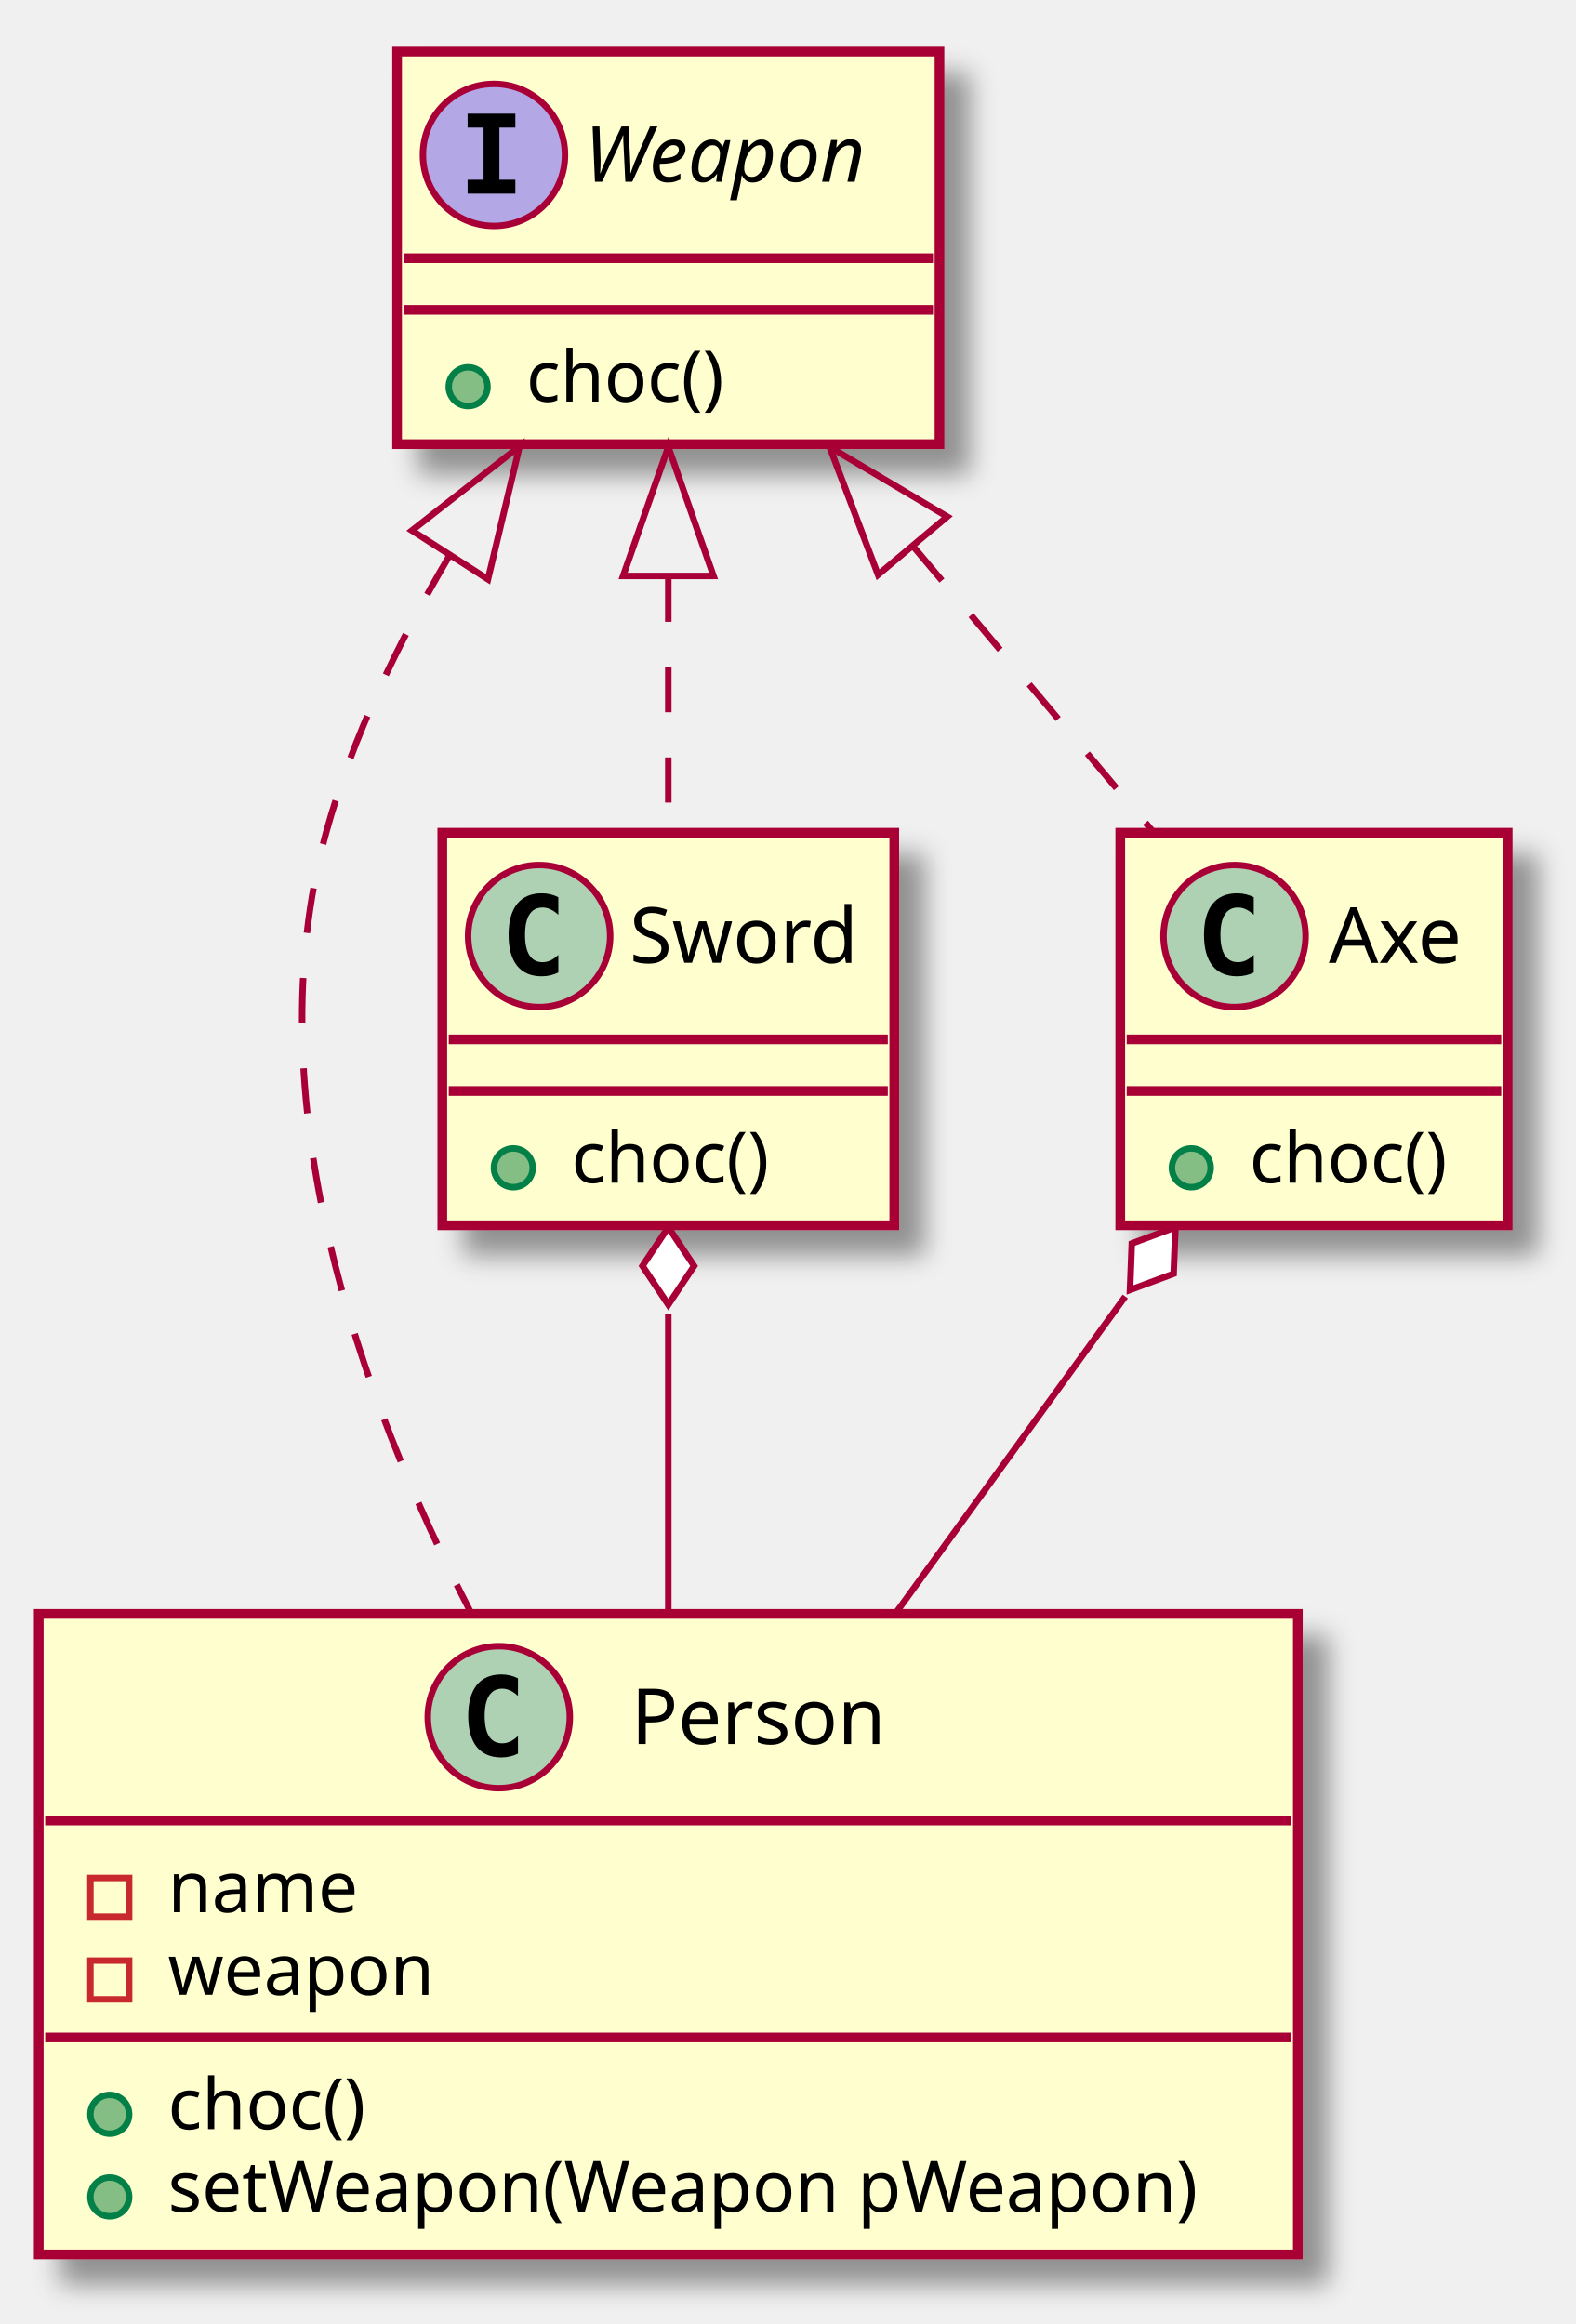
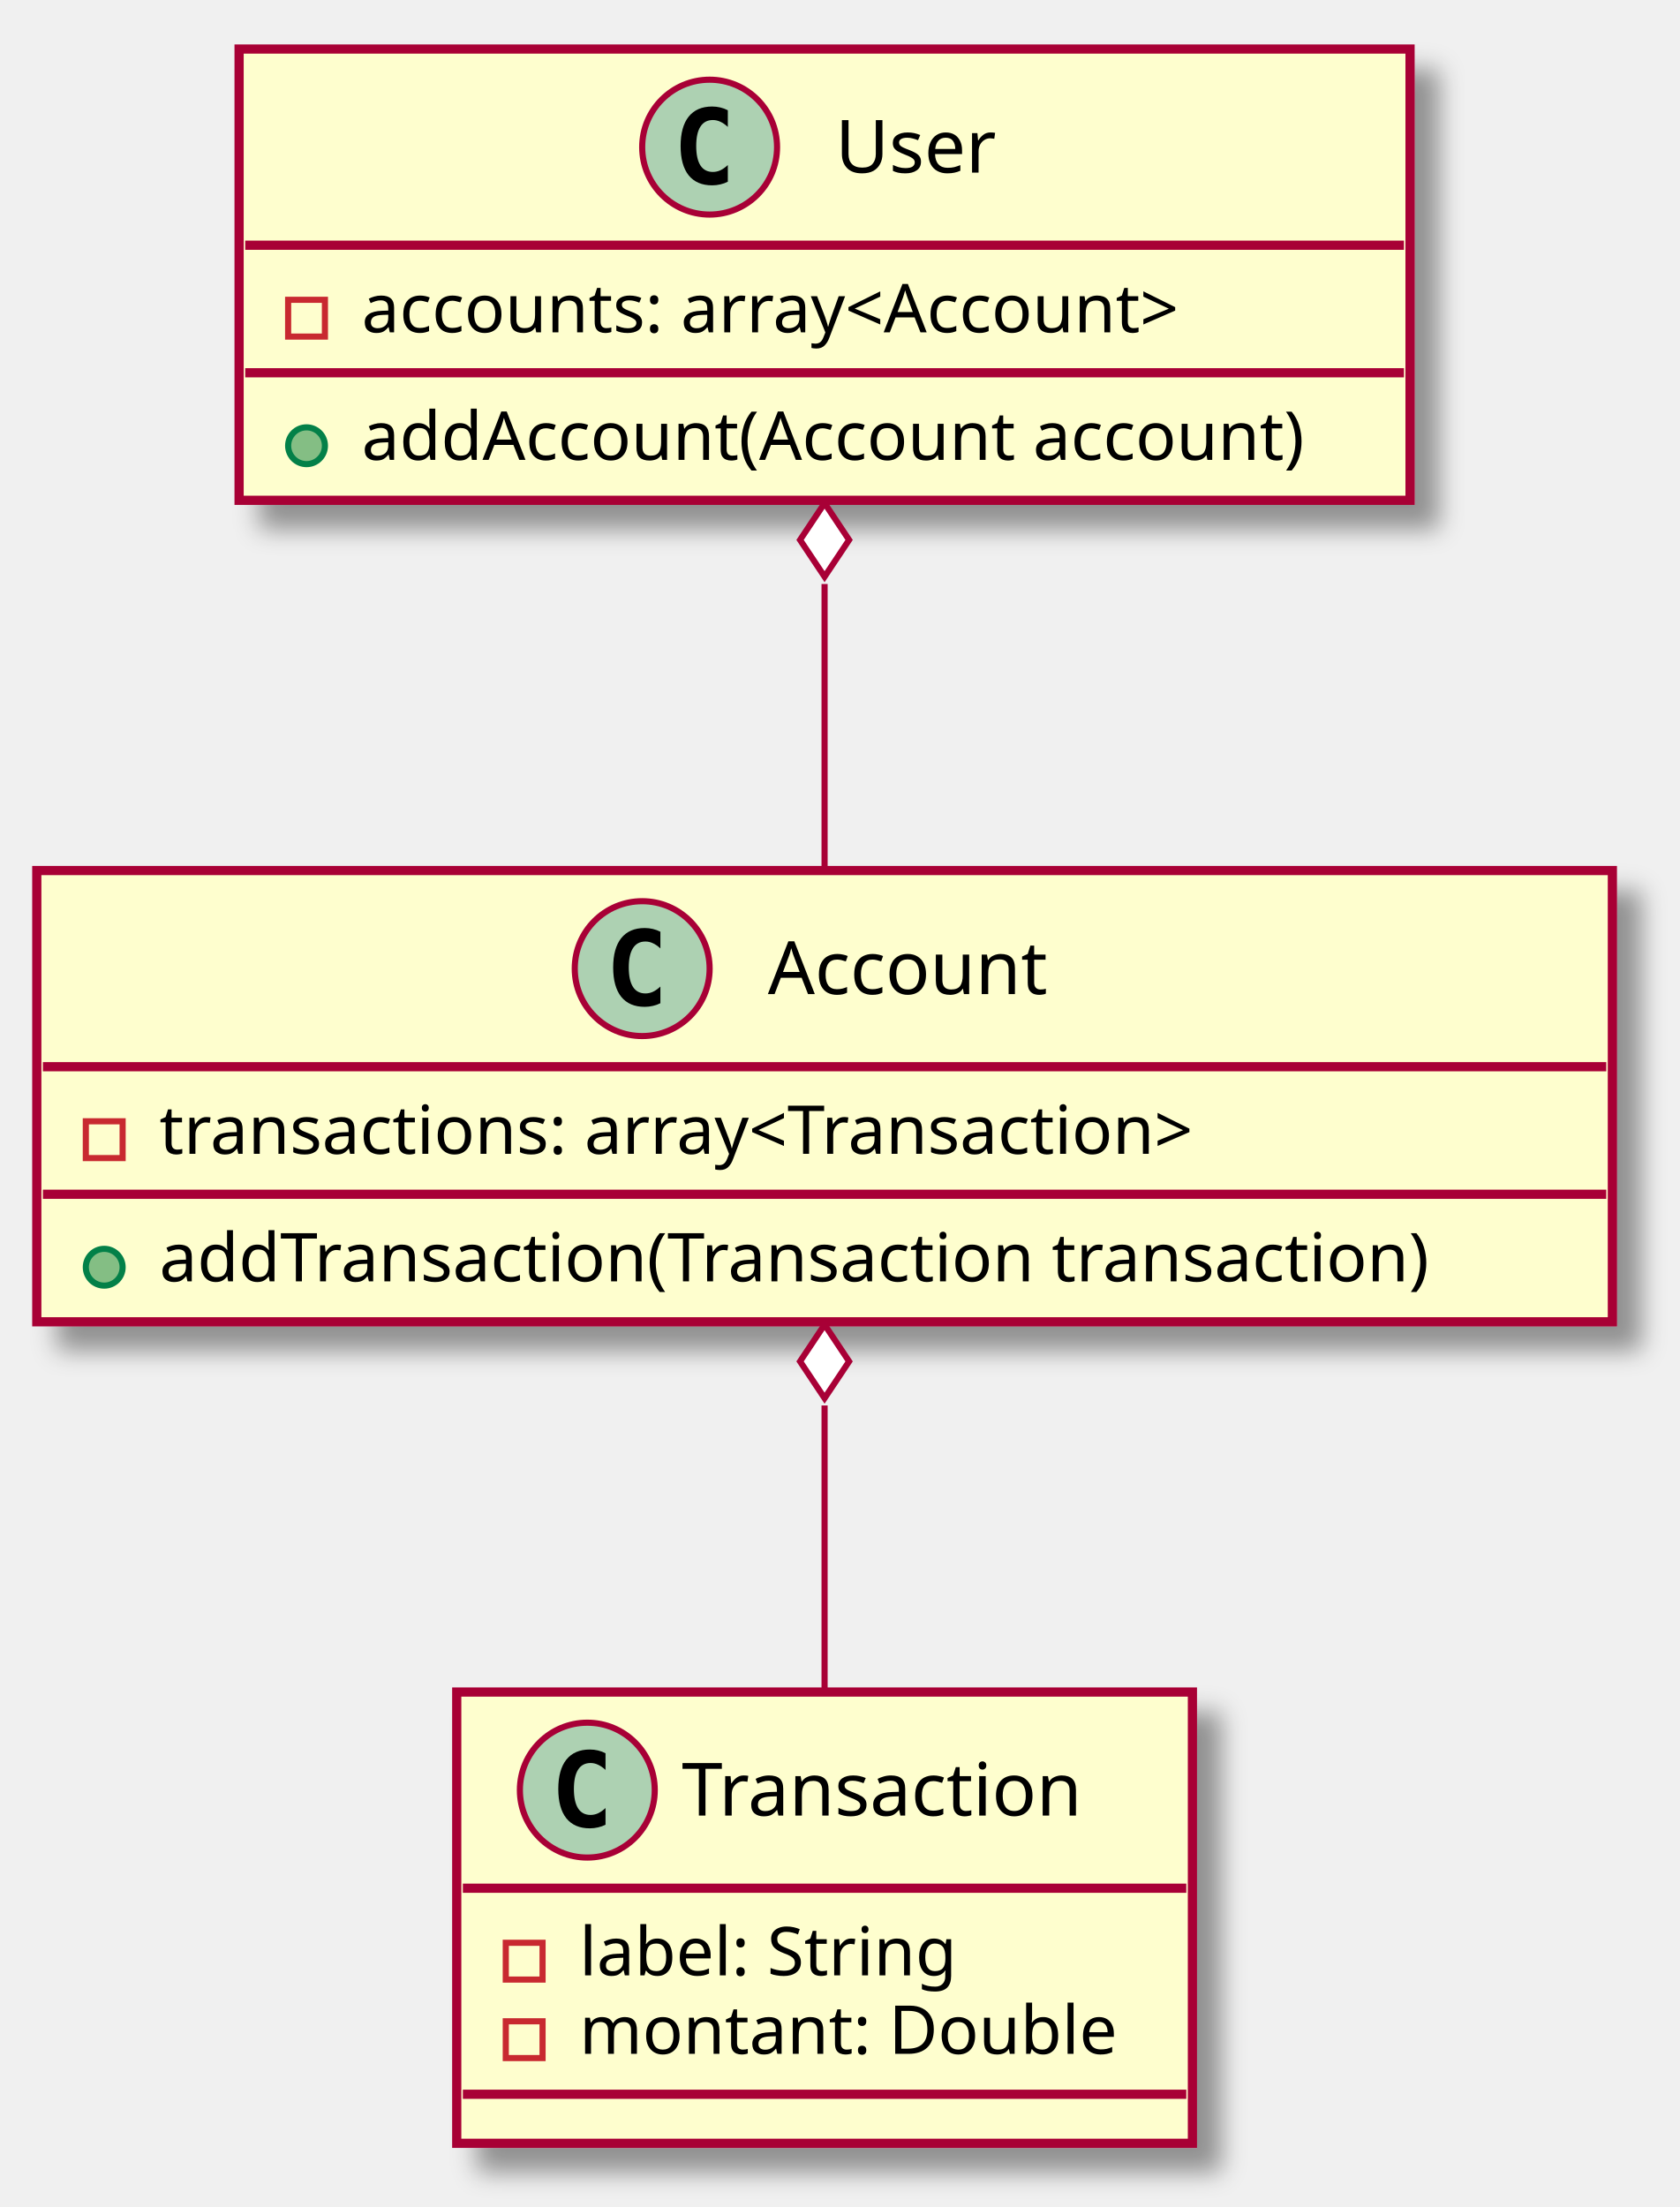
- <svg xmlns="http://www.w3.org/2000/svg" contentScriptType="application/ecmascript" contentStyleType="text/css" height="360px" preserveAspectRatio="none" style="width:244px;height:360px;" version="1.1" viewBox="0 0 244 360" width="244px" zoomAndPan="magnify">
+ <svg xmlns="http://www.w3.org/2000/svg" contentScriptType="application/ecmascript" contentStyleType="text/css" height="360px" preserveAspectRatio="none" style="width:274px;height:360px;" version="1.1" viewBox="0 0 274 360" width="274px" zoomAndPan="magnify">
  <defs>
-     <filter height="300%" id="fux9mgkh9p2y2" width="300%" x="-1" y="-1">
+     <filter height="300%" id="f1al2klzqrkc4a" width="300%" x="-1" y="-1">
      <feGaussianBlur result="blurOut" stdDeviation="2.0" />
      <feColorMatrix in="blurOut" result="blurOut2" type="matrix" values="0 0 0 0 0 0 0 0 0 0 0 0 0 0 0 0 0 0 .4 0" />
      <feOffset dx="4.0" dy="4.0" in="blurOut2" result="blurOut3" />
      <feBlend in="SourceGraphic" in2="blurOut3" mode="normal" />
    </filter>
  </defs>
  <g>
-     <rect fill="#FEFECE" filter="url(#fux9mgkh9p2y2)" height="60.805" id="Weapon" style="stroke: #A80036; stroke-width: 1.5;" width="84" x="61.5" y="8" />
-     <ellipse cx="76.5" cy="24" fill="#B4A7E5" rx="11" ry="11" style="stroke: #A80036; stroke-width: 1.0;" />
-     <path d="M72.422,19.766 L72.422,17.609 L79.812,17.609 L79.812,19.766 L77.344,19.766 L77.344,27.844 L79.812,27.844 L79.812,30 L72.422,30 L72.422,27.844 L74.891,27.844 L74.891,19.766 L72.422,19.766 Z " />
-     <text fill="#000000" font-family="sans-serif" font-size="12" font-style="italic" lengthAdjust="spacingAndGlyphs" textLength="52" x="90.5" y="28.154">Weapon</text>
-     <line style="stroke: #A80036; stroke-width: 1.5;" x1="62.5" x2="144.5" y1="40" y2="40" />
-     <line style="stroke: #A80036; stroke-width: 1.5;" x1="62.5" x2="144.5" y1="48" y2="48" />
-     <ellipse cx="72.5" cy="59.902" fill="#84BE84" rx="3" ry="3" style="stroke: #038048; stroke-width: 1.0;" />
-     <text fill="#000000" font-family="sans-serif" font-size="11" lengthAdjust="spacingAndGlyphs" textLength="34" x="81.5" y="62.21">choc()</text>
-     <rect fill="#FEFECE" filter="url(#fux9mgkh9p2y2)" height="99.219" id="Person" style="stroke: #A80036; stroke-width: 1.5;" width="195" x="6" y="250" />
-     <ellipse cx="77.25" cy="266" fill="#ADD1B2" rx="11" ry="11" style="stroke: #A80036; stroke-width: 1.0;" />
-     <path d="M80.219,271.641 Q79.641,271.938 79,272.078 Q78.359,272.234 77.656,272.234 Q75.156,272.234 73.828,270.594 Q72.516,268.938 72.516,265.812 Q72.516,262.688 73.828,261.031 Q75.156,259.375 77.656,259.375 Q78.359,259.375 79,259.531 Q79.656,259.688 80.219,259.984 L80.219,262.703 Q79.594,262.125 79,261.859 Q78.406,261.578 77.781,261.578 Q76.438,261.578 75.75,262.656 Q75.062,263.719 75.062,265.812 Q75.062,267.906 75.75,268.984 Q76.438,270.047 77.781,270.047 Q78.406,270.047 79,269.781 Q79.594,269.5 80.219,268.922 L80.219,271.641 Z " />
-     <text fill="#000000" font-family="sans-serif" font-size="12" lengthAdjust="spacingAndGlyphs" textLength="44" x="97.75" y="270.154">Person</text>
-     <line style="stroke: #A80036; stroke-width: 1.5;" x1="7" x2="200" y1="282" y2="282" />
-     <rect fill="none" height="6" style="stroke: #C82930; stroke-width: 1.0;" width="6" x="14" y="290.902" />
-     <text fill="#000000" font-family="sans-serif" font-size="11" lengthAdjust="spacingAndGlyphs" textLength="32" x="26" y="296.21">name</text>
-     <rect fill="none" height="6" style="stroke: #C82930; stroke-width: 1.0;" width="6" x="14" y="303.707" />
-     <text fill="#000000" font-family="sans-serif" font-size="11" lengthAdjust="spacingAndGlyphs" textLength="44" x="26" y="309.015">weapon</text>
-     <line style="stroke: #A80036; stroke-width: 1.5;" x1="7" x2="200" y1="315.609" y2="315.609" />
-     <ellipse cx="17" cy="327.512" fill="#84BE84" rx="3" ry="3" style="stroke: #038048; stroke-width: 1.0;" />
-     <text fill="#000000" font-family="sans-serif" font-size="11" lengthAdjust="spacingAndGlyphs" textLength="34" x="26" y="329.82">choc()</text>
-     <ellipse cx="17" cy="340.316" fill="#84BE84" rx="3" ry="3" style="stroke: #038048; stroke-width: 1.0;" />
-     <text fill="#000000" font-family="sans-serif" font-size="11" lengthAdjust="spacingAndGlyphs" textLength="169" x="26" y="342.625">setWeapon(Weapon pWeapon)</text>
-     <rect fill="#FEFECE" filter="url(#fux9mgkh9p2y2)" height="60.805" id="Sword" style="stroke: #A80036; stroke-width: 1.5;" width="70" x="68.5" y="129" />
-     <ellipse cx="83.5" cy="145" fill="#ADD1B2" rx="11" ry="11" style="stroke: #A80036; stroke-width: 1.0;" />
-     <path d="M86.469,150.641 Q85.891,150.938 85.25,151.078 Q84.609,151.234 83.906,151.234 Q81.406,151.234 80.078,149.594 Q78.766,147.938 78.766,144.812 Q78.766,141.688 80.078,140.031 Q81.406,138.375 83.906,138.375 Q84.609,138.375 85.25,138.531 Q85.906,138.688 86.469,138.984 L86.469,141.703 Q85.844,141.125 85.25,140.859 Q84.656,140.578 84.031,140.578 Q82.688,140.578 82,141.656 Q81.312,142.719 81.312,144.812 Q81.312,146.906 82,147.984 Q82.688,149.047 84.031,149.047 Q84.656,149.047 85.25,148.781 Q85.844,148.5 86.469,147.922 L86.469,150.641 Z " />
-     <text fill="#000000" font-family="sans-serif" font-size="12" lengthAdjust="spacingAndGlyphs" textLength="38" x="97.5" y="149.154">Sword</text>
-     <line style="stroke: #A80036; stroke-width: 1.5;" x1="69.5" x2="137.5" y1="161" y2="161" />
-     <line style="stroke: #A80036; stroke-width: 1.5;" x1="69.5" x2="137.5" y1="169" y2="169" />
-     <ellipse cx="79.5" cy="180.902" fill="#84BE84" rx="3" ry="3" style="stroke: #038048; stroke-width: 1.0;" />
-     <text fill="#000000" font-family="sans-serif" font-size="11" lengthAdjust="spacingAndGlyphs" textLength="34" x="88.5" y="183.21">choc()</text>
-     <rect fill="#FEFECE" filter="url(#fux9mgkh9p2y2)" height="60.805" id="Axe" style="stroke: #A80036; stroke-width: 1.5;" width="60" x="173.5" y="129" />
-     <ellipse cx="191.2" cy="145" fill="#ADD1B2" rx="11" ry="11" style="stroke: #A80036; stroke-width: 1.0;" />
-     <path d="M194.169,150.641 Q193.591,150.938 192.95,151.078 Q192.309,151.234 191.606,151.234 Q189.106,151.234 187.778,149.594 Q186.466,147.938 186.466,144.812 Q186.466,141.688 187.778,140.031 Q189.106,138.375 191.606,138.375 Q192.309,138.375 192.95,138.531 Q193.606,138.688 194.169,138.984 L194.169,141.703 Q193.544,141.125 192.95,140.859 Q192.356,140.578 191.731,140.578 Q190.387,140.578 189.7,141.656 Q189.012,142.719 189.012,144.812 Q189.012,146.906 189.7,147.984 Q190.387,149.047 191.731,149.047 Q192.356,149.047 192.95,148.781 Q193.544,148.5 194.169,147.922 L194.169,150.641 Z " />
-     <text fill="#000000" font-family="sans-serif" font-size="12" lengthAdjust="spacingAndGlyphs" textLength="22" x="205.8" y="149.154">Axe</text>
-     <line style="stroke: #A80036; stroke-width: 1.5;" x1="174.5" x2="232.5" y1="161" y2="161" />
-     <line style="stroke: #A80036; stroke-width: 1.5;" x1="174.5" x2="232.5" y1="169" y2="169" />
-     <ellipse cx="184.5" cy="180.902" fill="#84BE84" rx="3" ry="3" style="stroke: #038048; stroke-width: 1.0;" />
-     <text fill="#000000" font-family="sans-serif" font-size="11" lengthAdjust="spacingAndGlyphs" textLength="34" x="193.5" y="183.21">choc()</text>
-     <path d="M69.645,86.019 C61.802,99.268 54.566,114.152 50.5,129 C39.261,170.037 55.54,216.086 72.935,249.818 " fill="none" id="Weapon-Person" style="stroke: #A80036; stroke-width: 1.0; stroke-dasharray: 7.0,7.0;" />
-     <polygon fill="none" points="63.79,82.182,80.476,69.121,75.576,89.737,63.79,82.182" style="stroke: #A80036; stroke-width: 1.0;" />
-     <path d="M103.5,89.329 C103.5,102.735 103.5,116.814 103.5,128.745 " fill="none" id="Weapon-Sword" style="stroke: #A80036; stroke-width: 1.0; stroke-dasharray: 7.0,7.0;" />
-     <polygon fill="none" points="96.5,89.222,103.5,69.222,110.5,89.222,96.5,89.222" style="stroke: #A80036; stroke-width: 1.0;" />
-     <path d="M141.378,84.574 C153.796,99.352 167.276,115.394 178.496,128.745 " fill="none" id="Weapon-Axe" style="stroke: #A80036; stroke-width: 1.0; stroke-dasharray: 7.0,7.0;" />
-     <polygon fill="none" points="135.984,89.037,128.476,69.222,146.702,80.03,135.984,89.037" style="stroke: #A80036; stroke-width: 1.0;" />
-     <path d="M103.5,203.543 C103.5,218.261 103.5,234.824 103.5,249.946 " fill="none" id="Sword-Person" style="stroke: #A80036; stroke-width: 1.0;" />
-     <polygon fill="#FFFFFF" points="103.5,190.104,99.5,196.104,103.5,202.104,107.5,196.104,103.5,190.104" style="stroke: #A80036; stroke-width: 1.0;" />
-     <path d="M174.272,200.834 C163.133,216.207 150.32,233.889 138.684,249.946 " fill="none" id="Axe-Person" style="stroke: #A80036; stroke-width: 1.0;" />
-     <polygon fill="#FFFFFF" points="182.047,190.104,175.287,192.615,175.006,199.821,181.765,197.31,182.047,190.104" style="stroke: #A80036; stroke-width: 1.0;" />
+     <rect fill="#FEFECE" filter="url(#f1al2klzqrkc4a)" height="73.609" id="User" style="stroke: #A80036; stroke-width: 1.5;" width="191" x="39" y="8" />
+     <ellipse cx="115.75" cy="24" fill="#ADD1B2" rx="11" ry="11" style="stroke: #A80036; stroke-width: 1.0;" />
+     <path d="M118.719,29.641 Q118.141,29.938 117.5,30.078 Q116.859,30.234 116.156,30.234 Q113.656,30.234 112.328,28.594 Q111.016,26.938 111.016,23.812 Q111.016,20.688 112.328,19.031 Q113.656,17.375 116.156,17.375 Q116.859,17.375 117.5,17.531 Q118.156,17.688 118.719,17.984 L118.719,20.703 Q118.094,20.125 117.5,19.859 Q116.906,19.578 116.281,19.578 Q114.938,19.578 114.25,20.656 Q113.562,21.719 113.562,23.812 Q113.562,25.906 114.25,26.984 Q114.938,28.047 116.281,28.047 Q116.906,28.047 117.5,27.781 Q118.094,27.5 118.719,26.922 L118.719,29.641 Z " />
+     <text fill="#000000" font-family="sans-serif" font-size="12" lengthAdjust="spacingAndGlyphs" textLength="29" x="136.25" y="28.154">User</text>
+     <line style="stroke: #A80036; stroke-width: 1.5;" x1="40" x2="229" y1="40" y2="40" />
+     <rect fill="none" height="6" style="stroke: #C82930; stroke-width: 1.0;" width="6" x="47" y="48.902" />
+     <text fill="#000000" font-family="sans-serif" font-size="11" lengthAdjust="spacingAndGlyphs" textLength="151" x="59" y="54.21">accounts: array&lt;Account&gt;</text>
+     <line style="stroke: #A80036; stroke-width: 1.5;" x1="40" x2="229" y1="60.805" y2="60.805" />
+     <ellipse cx="50" cy="72.707" fill="#84BE84" rx="3" ry="3" style="stroke: #038048; stroke-width: 1.0;" />
+     <text fill="#000000" font-family="sans-serif" font-size="11" lengthAdjust="spacingAndGlyphs" textLength="165" x="59" y="75.015">addAccount(Account account)</text>
+     <rect fill="#FEFECE" filter="url(#f1al2klzqrkc4a)" height="73.609" id="Account" style="stroke: #A80036; stroke-width: 1.5;" width="257" x="6" y="142" />
+     <ellipse cx="104.75" cy="158" fill="#ADD1B2" rx="11" ry="11" style="stroke: #A80036; stroke-width: 1.0;" />
+     <path d="M107.719,163.641 Q107.141,163.938 106.5,164.078 Q105.859,164.234 105.156,164.234 Q102.656,164.234 101.328,162.594 Q100.016,160.938 100.016,157.812 Q100.016,154.688 101.328,153.031 Q102.656,151.375 105.156,151.375 Q105.859,151.375 106.5,151.531 Q107.156,151.688 107.719,151.984 L107.719,154.703 Q107.094,154.125 106.5,153.859 Q105.906,153.578 105.281,153.578 Q103.938,153.578 103.25,154.656 Q102.562,155.719 102.562,157.812 Q102.562,159.906 103.25,160.984 Q103.938,162.047 105.281,162.047 Q105.906,162.047 106.5,161.781 Q107.094,161.5 107.719,160.922 L107.719,163.641 Z " />
+     <text fill="#000000" font-family="sans-serif" font-size="12" lengthAdjust="spacingAndGlyphs" textLength="51" x="125.25" y="162.154">Account</text>
+     <line style="stroke: #A80036; stroke-width: 1.5;" x1="7" x2="262" y1="174" y2="174" />
+     <rect fill="none" height="6" style="stroke: #C82930; stroke-width: 1.0;" width="6" x="14" y="182.902" />
+     <text fill="#000000" font-family="sans-serif" font-size="11" lengthAdjust="spacingAndGlyphs" textLength="194" x="26" y="188.21">transactions: array&lt;Transaction&gt;</text>
+     <line style="stroke: #A80036; stroke-width: 1.5;" x1="7" x2="262" y1="194.805" y2="194.805" />
+     <ellipse cx="17" cy="206.707" fill="#84BE84" rx="3" ry="3" style="stroke: #038048; stroke-width: 1.0;" />
+     <text fill="#000000" font-family="sans-serif" font-size="11" lengthAdjust="spacingAndGlyphs" textLength="231" x="26" y="209.015">addTransaction(Transaction transaction)</text>
+     <rect fill="#FEFECE" filter="url(#f1al2klzqrkc4a)" height="73.609" id="Transaction" style="stroke: #A80036; stroke-width: 1.5;" width="120" x="74.5" y="276" />
+     <ellipse cx="95.8" cy="292" fill="#ADD1B2" rx="11" ry="11" style="stroke: #A80036; stroke-width: 1.0;" />
+     <path d="M98.769,297.641 Q98.191,297.938 97.55,298.078 Q96.909,298.234 96.206,298.234 Q93.706,298.234 92.378,296.594 Q91.066,294.938 91.066,291.812 Q91.066,288.688 92.378,287.031 Q93.706,285.375 96.206,285.375 Q96.909,285.375 97.55,285.531 Q98.206,285.688 98.769,285.984 L98.769,288.703 Q98.144,288.125 97.55,287.859 Q96.956,287.578 96.331,287.578 Q94.987,287.578 94.3,288.656 Q93.612,289.719 93.612,291.812 Q93.612,293.906 94.3,294.984 Q94.987,296.047 96.331,296.047 Q96.956,296.047 97.55,295.781 Q98.144,295.5 98.769,294.922 L98.769,297.641 Z " />
+     <text fill="#000000" font-family="sans-serif" font-size="12" lengthAdjust="spacingAndGlyphs" textLength="74" x="111.2" y="296.154">Transaction</text>
+     <line style="stroke: #A80036; stroke-width: 1.5;" x1="75.5" x2="193.5" y1="308" y2="308" />
+     <rect fill="none" height="6" style="stroke: #C82930; stroke-width: 1.0;" width="6" x="82.5" y="316.902" />
+     <text fill="#000000" font-family="sans-serif" font-size="11" lengthAdjust="spacingAndGlyphs" textLength="69" x="94.5" y="322.21">label: String</text>
+     <rect fill="none" height="6" style="stroke: #C82930; stroke-width: 1.0;" width="6" x="82.5" y="329.707" />
+     <text fill="#000000" font-family="sans-serif" font-size="11" lengthAdjust="spacingAndGlyphs" textLength="94" x="94.5" y="335.015">montant: Double</text>
+     <line style="stroke: #A80036; stroke-width: 1.5;" x1="75.5" x2="193.5" y1="341.609" y2="341.609" />
+     <path d="M134.5,95.256 C134.5,110.755 134.5,127.573 134.5,141.974 " fill="none" id="User-Account" style="stroke: #A80036; stroke-width: 1.0;" />
+     <polygon fill="#FFFFFF" points="134.5,82.07,130.5,88.07,134.5,94.07,138.5,88.07,134.5,82.07" style="stroke: #A80036; stroke-width: 1.0;" />
+     <path d="M134.5,229.256 C134.5,244.755 134.5,261.573 134.5,275.974 " fill="none" id="Account-Transaction" style="stroke: #A80036; stroke-width: 1.0;" />
+     <polygon fill="#FFFFFF" points="134.5,216.07,130.5,222.07,134.5,228.07,138.5,222.07,134.5,216.07" style="stroke: #A80036; stroke-width: 1.0;" />
  </g>
</svg>
